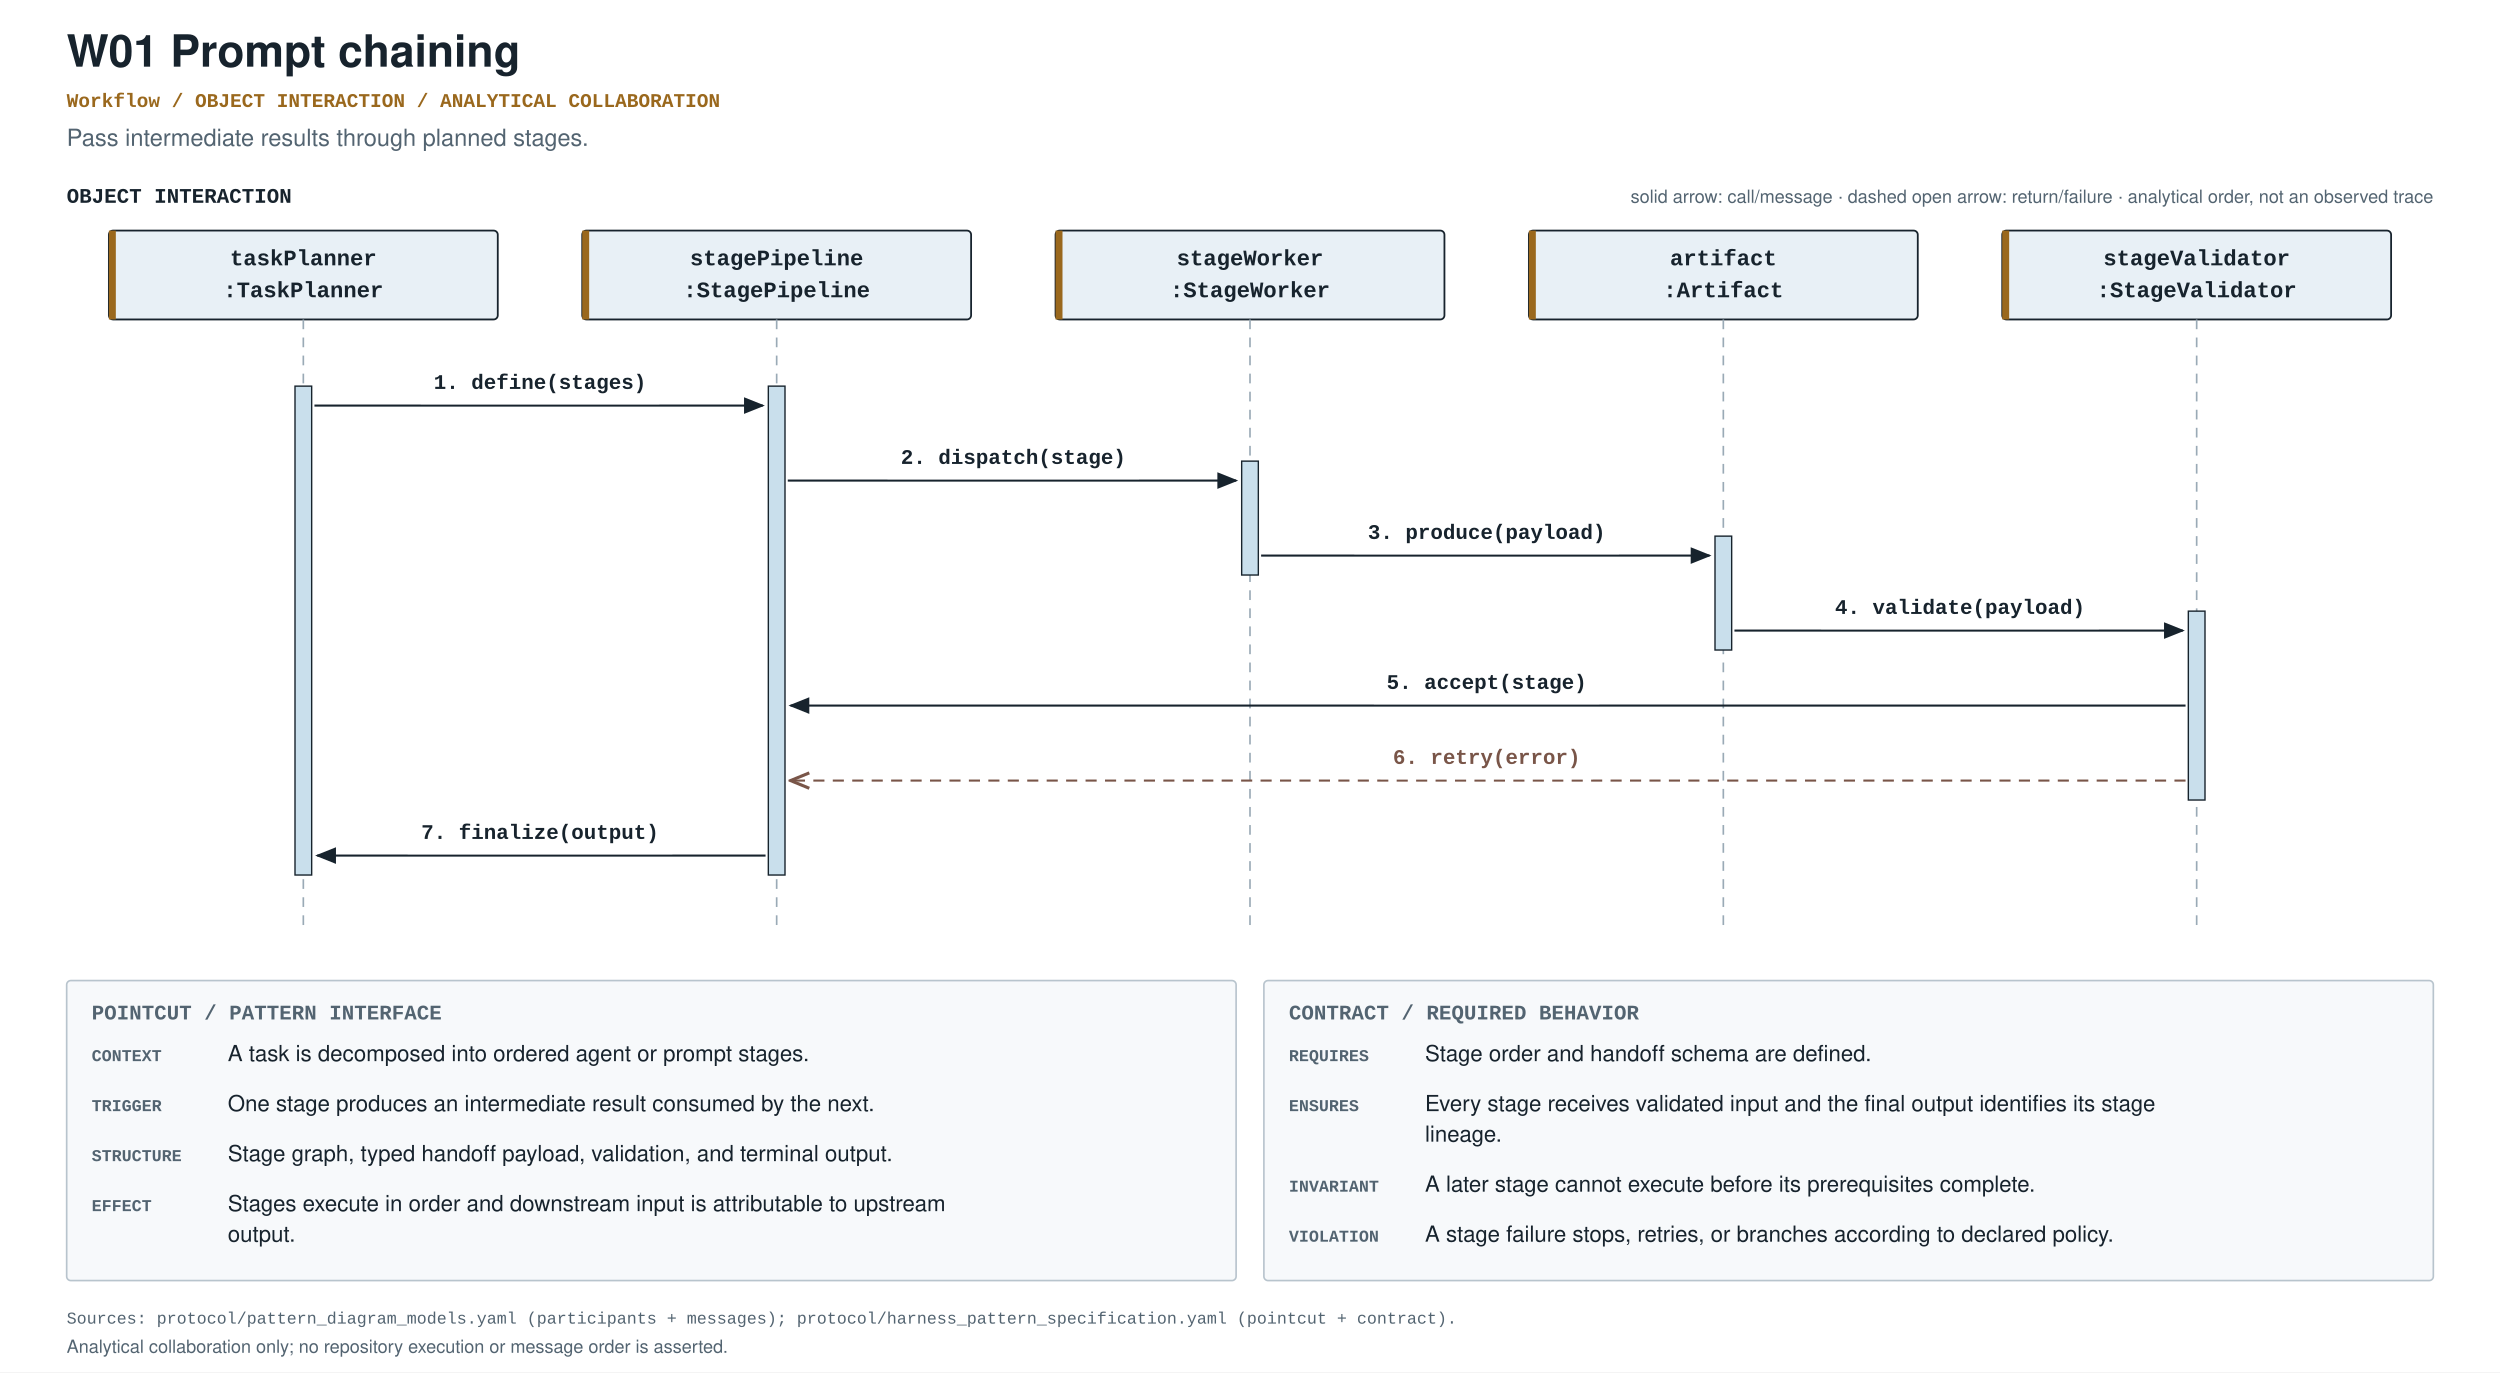
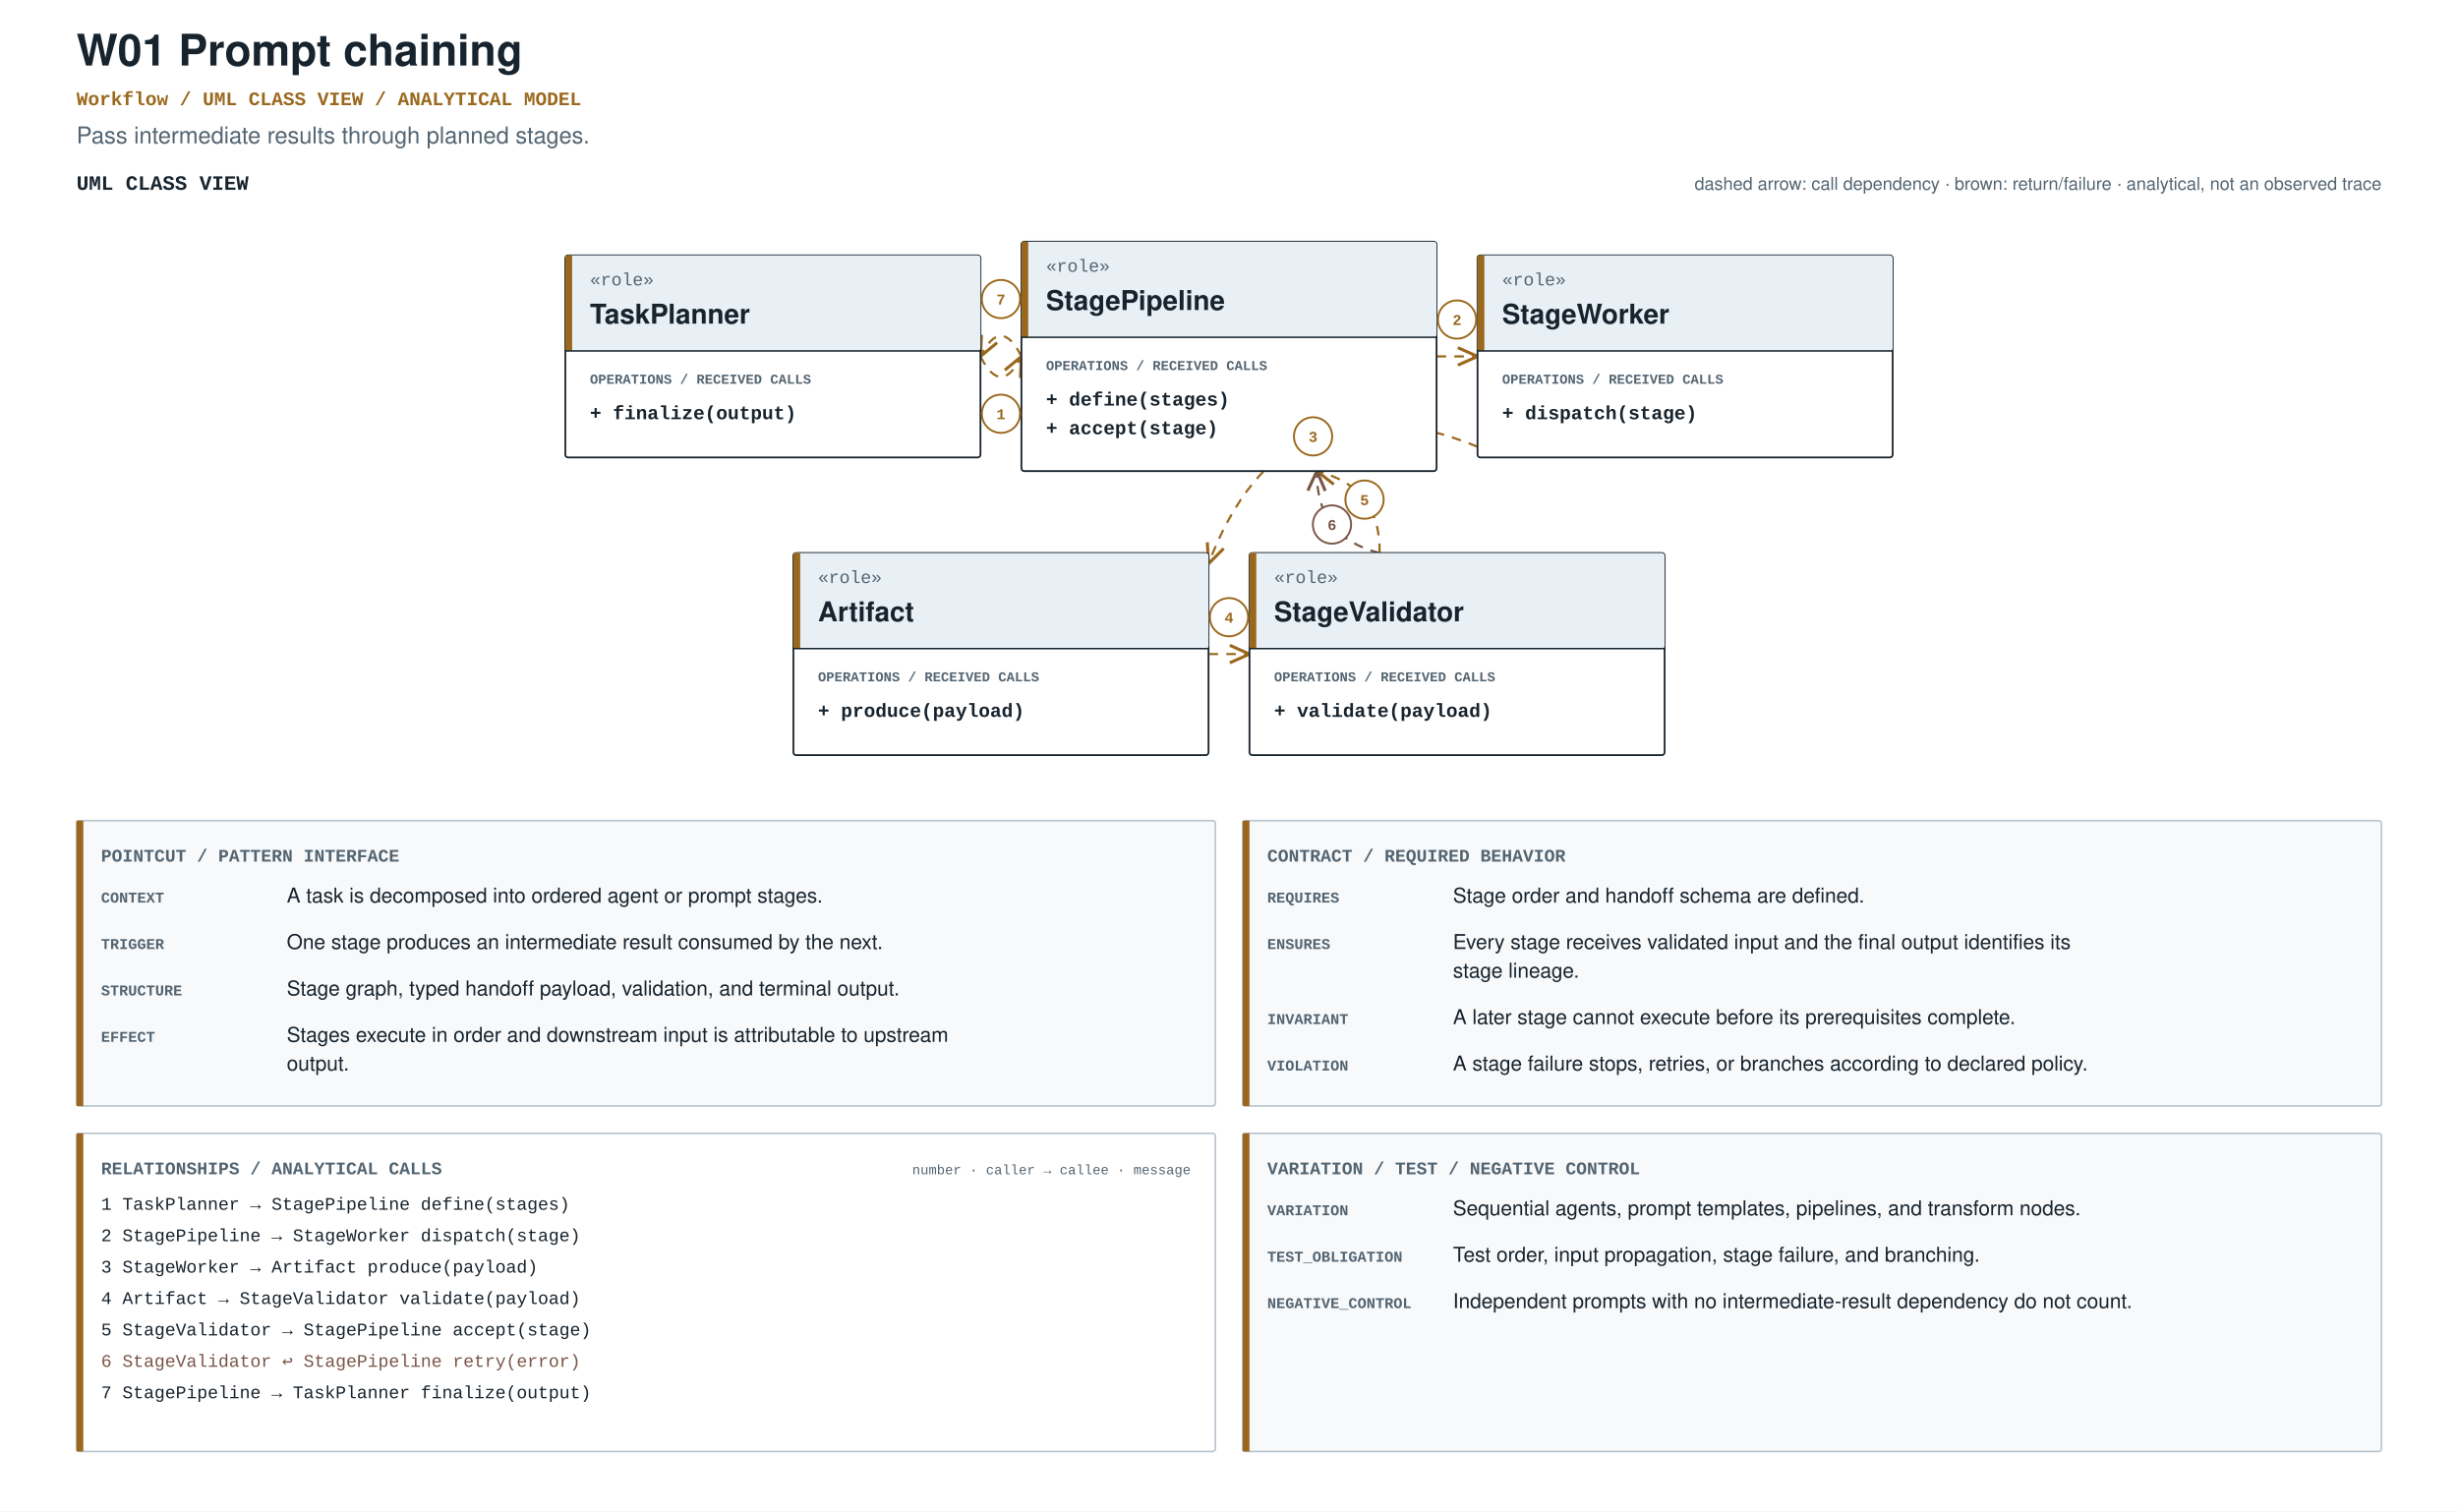
- <svg xmlns="http://www.w3.org/2000/svg" viewBox="0 0 1800 988" width="183mm" height="100.45mm" role="img" data-diagram-type="object-interaction" data-pattern-id="W01" aria-labelledby="title-W01 desc-W01">
+ <svg xmlns="http://www.w3.org/2000/svg" viewBox="0 0 1800 1107" width="183mm" height="112.55mm" role="img" data-diagram-type="uml-class" data-pattern-id="W01" aria-labelledby="title-W01 desc-W01">
  <defs>
-     <marker id="filledArrow" markerWidth="10" markerHeight="8" refX="9" refY="4" orient="auto" markerUnits="strokeWidth">
-       <path d="M0,0 L10,4 L0,8 Z" fill="#17232D" />
+     <marker id="umlOpenAccent" markerWidth="12" markerHeight="10" refX="10" refY="5" orient="auto" markerUnits="strokeWidth">
+       <path d="M1,1 L10,5 L1,9" fill="none" stroke="#9A681D" stroke-width="1.4" />
    </marker>
-     <marker id="openArrow" markerWidth="11" markerHeight="9" refX="10" refY="4.5" orient="auto" markerUnits="strokeWidth">
-       <path d="M1,0.8 L10,4.5 L1,8.2" fill="none" stroke="#795548" stroke-width="1.5" />
+     <marker id="umlOpenReturn" markerWidth="12" markerHeight="10" refX="10" refY="5" orient="auto" markerUnits="strokeWidth">
+       <path d="M1,1 L10,5 L1,9" fill="none" stroke="#795548" stroke-width="1.4" />
    </marker>
  </defs>
-   <rect x="0" y="0" width="1800" height="988" rx="0" fill="#FFFFFF" stroke="none" stroke-width="1.2" />
-   <text x="48" y="48" font-family="Helvetica Neue, Helvetica, Arial, sans-serif" font-size="32" font-weight="700" fill="#17232D" text-anchor="start">W01  Prompt chaining</text>
-   <text x="48" y="77" font-family="Menlo, Monaco, Courier New, monospace" font-size="14" font-weight="700" fill="#9A681D" text-anchor="start">Workflow / OBJECT INTERACTION / ANALYTICAL COLLABORATION</text>
+   <rect x="0" y="0" width="1800" height="1107" rx="0" fill="#FFFFFF" stroke="none" stroke-width="1.2" />
+   <text x="56" y="48" font-family="Helvetica Neue, Helvetica, Arial, sans-serif" font-size="32" font-weight="700" fill="#17232D" text-anchor="start">W01  Prompt chaining</text>
+   <text x="56" y="77" font-family="Menlo, Monaco, Courier New, monospace" font-size="14" font-weight="700" fill="#9A681D" text-anchor="start">Workflow / UML CLASS VIEW / ANALYTICAL MODEL</text>
  <text font-family="Helvetica Neue, Helvetica, Arial, sans-serif" font-size="17" font-weight="400" fill="#536471" text-anchor="start">
-     <tspan x="48" y="105">Pass intermediate results through planned stages.</tspan>
+     <tspan x="56" y="105">Pass intermediate results through planned stages.</tspan>
  </text>
-   <text x="48" y="146" font-family="Menlo, Monaco, Courier New, monospace" font-size="15" font-weight="700" fill="#17232D" text-anchor="start">OBJECT INTERACTION</text>
-   <text x="1752" y="146" font-family="Helvetica Neue, Helvetica, Arial, sans-serif" font-size="13" font-weight="400" fill="#536471" text-anchor="end">solid arrow: call/message · dashed open arrow: return/failure · analytical order, not an observed trace</text>
-   <g class="participant" data-participant="TaskPlanner" data-role="TaskPlanner" data-instance="taskPlanner">
-     <rect x="78.4" y="166" width="280" height="64" rx="3" fill="#E8F0F6" stroke="#17232D" stroke-width="1.3" class="object-header" />
-     <rect x="78.4" y="166" width="5" height="64" rx="0" fill="#9A681D" stroke="none" stroke-width="1.2" />
-     <text x="218.4" y="191" font-family="Menlo, Monaco, Courier New, monospace" font-size="16" font-weight="600" fill="#17232D" text-anchor="middle" class="instance-name">taskPlanner</text>
-     <text x="218.4" y="214" font-family="Menlo, Monaco, Courier New, monospace" font-size="16" font-weight="700" fill="#17232D" text-anchor="middle" class="role-name">:TaskPlanner</text>
-     <line class="lifeline" x1="218.4" y1="230" x2="218.4" y2="672" stroke="#9AAAB6" stroke-width="1.2" stroke-dasharray="7 6" />
-     <rect x="212.4" y="278" width="12" height="352" rx="0" fill="#C9DFEC" stroke="#17232D" stroke-width="1" class="activation" />
+   <text x="56" y="139" font-family="Menlo, Monaco, Courier New, monospace" font-size="15" font-weight="700" fill="#17232D" text-anchor="start">UML CLASS VIEW</text>
+   <text x="1744" y="139" font-family="Helvetica Neue, Helvetica, Arial, sans-serif" font-size="13" font-weight="400" fill="#536471" text-anchor="end">dashed arrow: call dependency · brown: return/failure · analytical, not an observed trace</text>
+   <g class="dependency forward" data-source="TaskPlanner" data-target="StagePipeline" data-numbers="1" data-messages="define(stages)">
+     <path d="M 718 261 Q 733 291 748 261" fill="none" stroke="#9A681D" stroke-width="1.6" stroke-dasharray="7 6" marker-end="url(#umlOpenAccent)" />
  </g>
-   <g class="participant" data-participant="StagePipeline" data-role="StagePipeline" data-instance="stagePipeline">
-     <rect x="419.2" y="166" width="280" height="64" rx="3" fill="#E8F0F6" stroke="#17232D" stroke-width="1.3" class="object-header" />
-     <rect x="419.2" y="166" width="5" height="64" rx="0" fill="#9A681D" stroke="none" stroke-width="1.2" />
-     <text x="559.2" y="191" font-family="Menlo, Monaco, Courier New, monospace" font-size="16" font-weight="600" fill="#17232D" text-anchor="middle" class="instance-name">stagePipeline</text>
-     <text x="559.2" y="214" font-family="Menlo, Monaco, Courier New, monospace" font-size="16" font-weight="700" fill="#17232D" text-anchor="middle" class="role-name">:StagePipeline</text>
-     <line class="lifeline" x1="559.2" y1="230" x2="559.2" y2="672" stroke="#9AAAB6" stroke-width="1.2" stroke-dasharray="7 6" />
-     <rect x="553.2" y="278" width="12" height="352" rx="0" fill="#C9DFEC" stroke="#17232D" stroke-width="1" class="activation" />
+   <g class="dependency forward" data-source="StagePipeline" data-target="StageWorker" data-numbers="2" data-messages="dispatch(stage)">
+     <path d="M 1052 261 Q 1067 261 1082 261" fill="none" stroke="#9A681D" stroke-width="1.6" stroke-dasharray="7 6" marker-end="url(#umlOpenAccent)" />
  </g>
-   <g class="participant" data-participant="StageWorker" data-role="StageWorker" data-instance="stageWorker">
-     <rect x="760" y="166" width="280" height="64" rx="3" fill="#E8F0F6" stroke="#17232D" stroke-width="1.3" class="object-header" />
-     <rect x="760" y="166" width="5" height="64" rx="0" fill="#9A681D" stroke="none" stroke-width="1.2" />
-     <text x="900" y="191" font-family="Menlo, Monaco, Courier New, monospace" font-size="16" font-weight="600" fill="#17232D" text-anchor="middle" class="instance-name">stageWorker</text>
-     <text x="900" y="214" font-family="Menlo, Monaco, Courier New, monospace" font-size="16" font-weight="700" fill="#17232D" text-anchor="middle" class="role-name">:StageWorker</text>
-     <line class="lifeline" x1="900" y1="230" x2="900" y2="672" stroke="#9AAAB6" stroke-width="1.2" stroke-dasharray="7 6" />
-     <rect x="894" y="332" width="12" height="82" rx="0" fill="#C9DFEC" stroke="#17232D" stroke-width="1" class="activation" />
+   <g class="dependency forward" data-source="StageWorker" data-target="Artifact" data-numbers="3" data-messages="produce(payload)">
+     <path d="M 1082 327.14 Q 939.61 269.14 885 412.86" fill="none" stroke="#9A681D" stroke-width="1.6" stroke-dasharray="7 6" marker-end="url(#umlOpenAccent)" />
  </g>
-   <g class="participant" data-participant="Artifact" data-role="Artifact" data-instance="artifact">
-     <rect x="1100.8" y="166" width="280" height="64" rx="3" fill="#E8F0F6" stroke="#17232D" stroke-width="1.3" class="object-header" />
-     <rect x="1100.8" y="166" width="5" height="64" rx="0" fill="#9A681D" stroke="none" stroke-width="1.2" />
-     <text x="1240.8" y="191" font-family="Menlo, Monaco, Courier New, monospace" font-size="16" font-weight="600" fill="#17232D" text-anchor="middle" class="instance-name">artifact</text>
-     <text x="1240.8" y="214" font-family="Menlo, Monaco, Courier New, monospace" font-size="16" font-weight="700" fill="#17232D" text-anchor="middle" class="role-name">:Artifact</text>
-     <line class="lifeline" x1="1240.8" y1="230" x2="1240.8" y2="672" stroke="#9AAAB6" stroke-width="1.2" stroke-dasharray="7 6" />
-     <rect x="1234.8" y="386" width="12" height="82" rx="0" fill="#C9DFEC" stroke="#17232D" stroke-width="1" class="activation" />
+   <g class="dependency forward" data-source="Artifact" data-target="StageValidator" data-numbers="4" data-messages="validate(payload)">
+     <path d="M 885 479 Q 900 479 915 479" fill="none" stroke="#9A681D" stroke-width="1.6" stroke-dasharray="7 6" marker-end="url(#umlOpenAccent)" />
  </g>
-   <g class="participant" data-participant="StageValidator" data-role="StageValidator" data-instance="stageValidator">
-     <rect x="1441.6" y="166" width="280" height="64" rx="3" fill="#E8F0F6" stroke="#17232D" stroke-width="1.3" class="object-header" />
-     <rect x="1441.6" y="166" width="5" height="64" rx="0" fill="#9A681D" stroke="none" stroke-width="1.2" />
-     <text x="1581.6" y="191" font-family="Menlo, Monaco, Courier New, monospace" font-size="16" font-weight="600" fill="#17232D" text-anchor="middle" class="instance-name">stageValidator</text>
-     <text x="1581.6" y="214" font-family="Menlo, Monaco, Courier New, monospace" font-size="16" font-weight="700" fill="#17232D" text-anchor="middle" class="role-name">:StageValidator</text>
-     <line class="lifeline" x1="1581.6" y1="230" x2="1581.6" y2="672" stroke="#9AAAB6" stroke-width="1.2" stroke-dasharray="7 6" />
-     <rect x="1575.6" y="440" width="12" height="136" rx="0" fill="#C9DFEC" stroke="#17232D" stroke-width="1" class="activation" />
+   <g class="dependency forward" data-source="StageValidator" data-target="StagePipeline" data-numbers="5" data-messages="accept(stage)">
+     <path d="M 1010.31 405 Q 1011.15 356.76 964.35 345" fill="none" stroke="#9A681D" stroke-width="1.6" stroke-dasharray="7 6" marker-end="url(#umlOpenAccent)" />
  </g>
-   <g class="message forward" data-number="1" data-source="TaskPlanner" data-target="StagePipeline" data-message="define(stages)">
-     <line x1="226.4" y1="292" x2="549.2" y2="292" stroke="#17232D" stroke-width="1.5" marker-end="url(#filledArrow)" />
-     <rect x="302.9" y="264" width="171.8" height="27" rx="0" fill="#FFFFFF" stroke="none" stroke-width="1.2" class="message-label-background" />
-     <text font-family="Menlo, Monaco, Courier New, monospace" font-size="15" font-weight="600" fill="#17232D" text-anchor="middle" class="message-label">
-       <tspan x="388.8" y="280">1. define(stages)</tspan>
-     </text>
+   <g class="dependency return-or-failure" data-source="StageValidator" data-target="StagePipeline" data-numbers="6" data-messages="retry(error)">
+     <path d="M 1010.31 405 Q 963.52 393.24 964.35 345" fill="none" stroke="#795548" stroke-width="1.6" stroke-dasharray="7 6" marker-end="url(#umlOpenReturn)" />
  </g>
-   <g class="message forward" data-number="2" data-source="StagePipeline" data-target="StageWorker" data-message="dispatch(stage)">
-     <line x1="567.2" y1="346" x2="890" y2="346" stroke="#17232D" stroke-width="1.5" marker-end="url(#filledArrow)" />
-     <rect x="639" y="318" width="181.2" height="27" rx="0" fill="#FFFFFF" stroke="none" stroke-width="1.2" class="message-label-background" />
-     <text font-family="Menlo, Monaco, Courier New, monospace" font-size="15" font-weight="600" fill="#17232D" text-anchor="middle" class="message-label">
-       <tspan x="729.6" y="334">2. dispatch(stage)</tspan>
-     </text>
+   <g class="dependency forward" data-source="StagePipeline" data-target="TaskPlanner" data-numbers="7" data-messages="finalize(output)">
+     <path d="M 748 261 Q 733 231 718 261" fill="none" stroke="#9A681D" stroke-width="1.6" stroke-dasharray="7 6" marker-end="url(#umlOpenAccent)" />
  </g>
-   <g class="message forward" data-number="3" data-source="StageWorker" data-target="Artifact" data-message="produce(payload)">
-     <line x1="908" y1="400" x2="1230.8" y2="400" stroke="#17232D" stroke-width="1.5" marker-end="url(#filledArrow)" />
-     <rect x="975.1" y="372" width="190.6" height="27" rx="0" fill="#FFFFFF" stroke="none" stroke-width="1.2" class="message-label-background" />
-     <text font-family="Menlo, Monaco, Courier New, monospace" font-size="15" font-weight="600" fill="#17232D" text-anchor="middle" class="message-label">
-       <tspan x="1070.4" y="388">3. produce(payload)</tspan>
-     </text>
+   <g class="class-node" data-participant="TaskPlanner" data-role="TaskPlanner" data-layer="0">
+     <rect x="414" y="187" width="304" height="148" rx="2" fill="#FFFFFF" stroke="#17232D" stroke-width="1.3" class="class-box" />
+     <rect x="414" y="187" width="304" height="70" rx="2" fill="#E8F0F6" stroke="none" stroke-width="1.2" class="class-header" />
+     <rect x="414" y="187" width="5" height="70" rx="0" fill="#9A681D" stroke="none" stroke-width="1.2" class="class-accent" />
+     <text x="432" y="209" font-family="Menlo, Monaco, Courier New, monospace" font-size="13" font-weight="400" fill="#536471" text-anchor="start" class="class-stereotype">«role»</text>
+     <text x="432" y="237" font-family="Helvetica Neue, Helvetica, Arial, sans-serif" font-size="20" font-weight="700" fill="#17232D" text-anchor="start" class="class-name">TaskPlanner</text>
+     <line x1="414" y1="257" x2="718" y2="257" stroke="#17232D" stroke-width="1.1" />
+     <text x="432" y="281" font-family="Menlo, Monaco, Courier New, monospace" font-size="10" font-weight="700" fill="#536471" text-anchor="start" class="class-compartment-label">OPERATIONS / RECEIVED CALLS</text>
+     <text x="432" y="307" font-family="Menlo, Monaco, Courier New, monospace" font-size="14" font-weight="600" fill="#17232D" text-anchor="start" class="class-operation">+ finalize(output)</text>
  </g>
-   <g class="message forward" data-number="4" data-source="Artifact" data-target="StageValidator" data-message="validate(payload)">
-     <line x1="1248.8" y1="454" x2="1571.6" y2="454" stroke="#17232D" stroke-width="1.5" marker-end="url(#filledArrow)" />
-     <rect x="1311.2" y="426" width="200" height="27" rx="0" fill="#FFFFFF" stroke="none" stroke-width="1.2" class="message-label-background" />
-     <text font-family="Menlo, Monaco, Courier New, monospace" font-size="15" font-weight="600" fill="#17232D" text-anchor="middle" class="message-label">
-       <tspan x="1411.2" y="442">4. validate(payload)</tspan>
-     </text>
+   <g class="class-node" data-participant="StagePipeline" data-role="StagePipeline" data-layer="0">
+     <rect x="748" y="177" width="304" height="168" rx="2" fill="#FFFFFF" stroke="#17232D" stroke-width="1.3" class="class-box" />
+     <rect x="748" y="177" width="304" height="70" rx="2" fill="#E8F0F6" stroke="none" stroke-width="1.2" class="class-header" />
+     <rect x="748" y="177" width="5" height="70" rx="0" fill="#9A681D" stroke="none" stroke-width="1.2" class="class-accent" />
+     <text x="766" y="199" font-family="Menlo, Monaco, Courier New, monospace" font-size="13" font-weight="400" fill="#536471" text-anchor="start" class="class-stereotype">«role»</text>
+     <text x="766" y="227" font-family="Helvetica Neue, Helvetica, Arial, sans-serif" font-size="20" font-weight="700" fill="#17232D" text-anchor="start" class="class-name">StagePipeline</text>
+     <line x1="748" y1="247" x2="1052" y2="247" stroke="#17232D" stroke-width="1.1" />
+     <text x="766" y="271" font-family="Menlo, Monaco, Courier New, monospace" font-size="10" font-weight="700" fill="#536471" text-anchor="start" class="class-compartment-label">OPERATIONS / RECEIVED CALLS</text>
+     <text x="766" y="297" font-family="Menlo, Monaco, Courier New, monospace" font-size="14" font-weight="600" fill="#17232D" text-anchor="start" class="class-operation">+ define(stages)</text>
+     <text x="766" y="318" font-family="Menlo, Monaco, Courier New, monospace" font-size="14" font-weight="600" fill="#17232D" text-anchor="start" class="class-operation">+ accept(stage)</text>
  </g>
-   <g class="message forward" data-number="5" data-source="StageValidator" data-target="StagePipeline" data-message="accept(stage)">
-     <line x1="1573.6" y1="508" x2="569.2" y2="508" stroke="#17232D" stroke-width="1.5" marker-end="url(#filledArrow)" />
-     <rect x="989.2" y="480" width="162.4" height="27" rx="0" fill="#FFFFFF" stroke="none" stroke-width="1.2" class="message-label-background" />
-     <text font-family="Menlo, Monaco, Courier New, monospace" font-size="15" font-weight="600" fill="#17232D" text-anchor="middle" class="message-label">
-       <tspan x="1070.4" y="496">5. accept(stage)</tspan>
-     </text>
+   <g class="class-node" data-participant="StageWorker" data-role="StageWorker" data-layer="0">
+     <rect x="1082" y="187" width="304" height="148" rx="2" fill="#FFFFFF" stroke="#17232D" stroke-width="1.3" class="class-box" />
+     <rect x="1082" y="187" width="304" height="70" rx="2" fill="#E8F0F6" stroke="none" stroke-width="1.2" class="class-header" />
+     <rect x="1082" y="187" width="5" height="70" rx="0" fill="#9A681D" stroke="none" stroke-width="1.2" class="class-accent" />
+     <text x="1100" y="209" font-family="Menlo, Monaco, Courier New, monospace" font-size="13" font-weight="400" fill="#536471" text-anchor="start" class="class-stereotype">«role»</text>
+     <text x="1100" y="237" font-family="Helvetica Neue, Helvetica, Arial, sans-serif" font-size="20" font-weight="700" fill="#17232D" text-anchor="start" class="class-name">StageWorker</text>
+     <line x1="1082" y1="257" x2="1386" y2="257" stroke="#17232D" stroke-width="1.1" />
+     <text x="1100" y="281" font-family="Menlo, Monaco, Courier New, monospace" font-size="10" font-weight="700" fill="#536471" text-anchor="start" class="class-compartment-label">OPERATIONS / RECEIVED CALLS</text>
+     <text x="1100" y="307" font-family="Menlo, Monaco, Courier New, monospace" font-size="14" font-weight="600" fill="#17232D" text-anchor="start" class="class-operation">+ dispatch(stage)</text>
  </g>
-   <g class="message return-or-failure" data-number="6" data-source="StageValidator" data-target="StagePipeline" data-message="retry(error)">
-     <line x1="1573.6" y1="562" x2="569.2" y2="562" stroke="#795548" stroke-width="1.5" marker-end="url(#openArrow)" stroke-dasharray="8 6" />
-     <rect x="993.9" y="534" width="153" height="27" rx="0" fill="#FFFFFF" stroke="none" stroke-width="1.2" class="message-label-background" />
-     <text font-family="Menlo, Monaco, Courier New, monospace" font-size="15" font-weight="600" fill="#795548" text-anchor="middle" class="message-label">
-       <tspan x="1070.4" y="550">6. retry(error)</tspan>
-     </text>
+   <g class="class-node" data-participant="Artifact" data-role="Artifact" data-layer="1">
+     <rect x="581" y="405" width="304" height="148" rx="2" fill="#FFFFFF" stroke="#17232D" stroke-width="1.3" class="class-box" />
+     <rect x="581" y="405" width="304" height="70" rx="2" fill="#E8F0F6" stroke="none" stroke-width="1.2" class="class-header" />
+     <rect x="581" y="405" width="5" height="70" rx="0" fill="#9A681D" stroke="none" stroke-width="1.2" class="class-accent" />
+     <text x="599" y="427" font-family="Menlo, Monaco, Courier New, monospace" font-size="13" font-weight="400" fill="#536471" text-anchor="start" class="class-stereotype">«role»</text>
+     <text x="599" y="455" font-family="Helvetica Neue, Helvetica, Arial, sans-serif" font-size="20" font-weight="700" fill="#17232D" text-anchor="start" class="class-name">Artifact</text>
+     <line x1="581" y1="475" x2="885" y2="475" stroke="#17232D" stroke-width="1.1" />
+     <text x="599" y="499" font-family="Menlo, Monaco, Courier New, monospace" font-size="10" font-weight="700" fill="#536471" text-anchor="start" class="class-compartment-label">OPERATIONS / RECEIVED CALLS</text>
+     <text x="599" y="525" font-family="Menlo, Monaco, Courier New, monospace" font-size="14" font-weight="600" fill="#17232D" text-anchor="start" class="class-operation">+ produce(payload)</text>
  </g>
-   <g class="message forward" data-number="7" data-source="StagePipeline" data-target="TaskPlanner" data-message="finalize(output)">
-     <line x1="551.2" y1="616" x2="228.4" y2="616" stroke="#17232D" stroke-width="1.5" marker-end="url(#filledArrow)" />
-     <rect x="293.5" y="588" width="190.6" height="27" rx="0" fill="#FFFFFF" stroke="none" stroke-width="1.2" class="message-label-background" />
-     <text font-family="Menlo, Monaco, Courier New, monospace" font-size="15" font-weight="600" fill="#17232D" text-anchor="middle" class="message-label">
-       <tspan x="388.8" y="604">7. finalize(output)</tspan>
-     </text>
+   <g class="class-node" data-participant="StageValidator" data-role="StageValidator" data-layer="1">
+     <rect x="915" y="405" width="304" height="148" rx="2" fill="#FFFFFF" stroke="#17232D" stroke-width="1.3" class="class-box" />
+     <rect x="915" y="405" width="304" height="70" rx="2" fill="#E8F0F6" stroke="none" stroke-width="1.2" class="class-header" />
+     <rect x="915" y="405" width="5" height="70" rx="0" fill="#9A681D" stroke="none" stroke-width="1.2" class="class-accent" />
+     <text x="933" y="427" font-family="Menlo, Monaco, Courier New, monospace" font-size="13" font-weight="400" fill="#536471" text-anchor="start" class="class-stereotype">«role»</text>
+     <text x="933" y="455" font-family="Helvetica Neue, Helvetica, Arial, sans-serif" font-size="20" font-weight="700" fill="#17232D" text-anchor="start" class="class-name">StageValidator</text>
+     <line x1="915" y1="475" x2="1219" y2="475" stroke="#17232D" stroke-width="1.1" />
+     <text x="933" y="499" font-family="Menlo, Monaco, Courier New, monospace" font-size="10" font-weight="700" fill="#536471" text-anchor="start" class="class-compartment-label">OPERATIONS / RECEIVED CALLS</text>
+     <text x="933" y="525" font-family="Menlo, Monaco, Courier New, monospace" font-size="14" font-weight="600" fill="#17232D" text-anchor="start" class="class-operation">+ validate(payload)</text>
  </g>
-   <rect x="48" y="706" width="842" height="216" rx="3" fill="#F7F9FB" stroke="#B8C4CD" stroke-width="1.2" />
-   <text x="66" y="734" font-family="Menlo, Monaco, Courier New, monospace" font-size="15" font-weight="700" fill="#536471" text-anchor="start">POINTCUT / PATTERN INTERFACE</text>
-   <text x="66" y="764" font-family="Menlo, Monaco, Courier New, monospace" font-size="12" font-weight="700" fill="#536471" text-anchor="start">CONTEXT</text>
-   <text font-family="Helvetica Neue, Helvetica, Arial, sans-serif" font-size="16" font-weight="400" fill="#17232D" text-anchor="start">
-     <tspan x="164" y="764">A task is decomposed into ordered agent or prompt stages.</tspan>
+   <g class="dependency-badge">
+     <circle cx="733" cy="303" r="14" fill="#FFFFFF" stroke="#9A681D" stroke-width="1.4" />
+     <text x="733" y="307" font-family="Menlo, Monaco, Courier New, monospace" font-size="11" font-weight="700" fill="#9A681D" text-anchor="middle">1</text>
+   </g>
+   <g class="dependency-badge">
+     <circle cx="1067" cy="234" r="14" fill="#FFFFFF" stroke="#9A681D" stroke-width="1.4" />
+     <text x="1067" y="238" font-family="Menlo, Monaco, Courier New, monospace" font-size="11" font-weight="700" fill="#9A681D" text-anchor="middle">2</text>
+   </g>
+   <g class="dependency-badge">
+     <circle cx="961.56" cy="319.57" r="14" fill="#FFFFFF" stroke="#9A681D" stroke-width="1.4" />
+     <text x="961.56" y="323.57" font-family="Menlo, Monaco, Courier New, monospace" font-size="11" font-weight="700" fill="#9A681D" text-anchor="middle">3</text>
+   </g>
+   <g class="dependency-badge">
+     <circle cx="900" cy="452" r="14" fill="#FFFFFF" stroke="#9A681D" stroke-width="1.4" />
+     <text x="900" y="456" font-family="Menlo, Monaco, Courier New, monospace" font-size="11" font-weight="700" fill="#9A681D" text-anchor="middle">4</text>
+   </g>
+   <g class="dependency-badge">
+     <circle cx="999.24" cy="365.88" r="14" fill="#FFFFFF" stroke="#9A681D" stroke-width="1.4" />
+     <text x="999.24" y="369.88" font-family="Menlo, Monaco, Courier New, monospace" font-size="11" font-weight="700" fill="#9A681D" text-anchor="middle">5</text>
+   </g>
+   <g class="dependency-badge">
+     <circle cx="975.42" cy="384.12" r="14" fill="#FFFFFF" stroke="#795548" stroke-width="1.4" />
+     <text x="975.42" y="388.12" font-family="Menlo, Monaco, Courier New, monospace" font-size="11" font-weight="700" fill="#795548" text-anchor="middle">6</text>
+   </g>
+   <g class="dependency-badge">
+     <circle cx="733" cy="219" r="14" fill="#FFFFFF" stroke="#9A681D" stroke-width="1.4" />
+     <text x="733" y="223" font-family="Menlo, Monaco, Courier New, monospace" font-size="11" font-weight="700" fill="#9A681D" text-anchor="middle">7</text>
+   </g>
+   <rect x="56" y="601" width="834" height="209" rx="2" fill="#F7F9FB" stroke="#B8C4CD" stroke-width="1.2" />
+   <rect x="56" y="601" width="5" height="209" rx="0" fill="#9A681D" stroke="none" stroke-width="1.2" />
+   <text x="74" y="631" font-family="Menlo, Monaco, Courier New, monospace" font-size="13" font-weight="700" fill="#536471" text-anchor="start">POINTCUT / PATTERN INTERFACE</text>
+   <text x="74" y="661" font-family="Menlo, Monaco, Courier New, monospace" font-size="11" font-weight="700" fill="#536471" text-anchor="start">CONTEXT</text>
+   <text font-family="Helvetica Neue, Helvetica, Arial, sans-serif" font-size="15" font-weight="400" fill="#17232D" text-anchor="start">
+     <tspan x="210" y="661">A task is decomposed into ordered agent or prompt stages.</tspan>
  </text>
-   <text x="66" y="800" font-family="Menlo, Monaco, Courier New, monospace" font-size="12" font-weight="700" fill="#536471" text-anchor="start">TRIGGER</text>
-   <text font-family="Helvetica Neue, Helvetica, Arial, sans-serif" font-size="16" font-weight="400" fill="#17232D" text-anchor="start">
-     <tspan x="164" y="800">One stage produces an intermediate result consumed by the next.</tspan>
+   <text x="74" y="695" font-family="Menlo, Monaco, Courier New, monospace" font-size="11" font-weight="700" fill="#536471" text-anchor="start">TRIGGER</text>
+   <text font-family="Helvetica Neue, Helvetica, Arial, sans-serif" font-size="15" font-weight="400" fill="#17232D" text-anchor="start">
+     <tspan x="210" y="695">One stage produces an intermediate result consumed by the next.</tspan>
  </text>
-   <text x="66" y="836" font-family="Menlo, Monaco, Courier New, monospace" font-size="12" font-weight="700" fill="#536471" text-anchor="start">STRUCTURE</text>
-   <text font-family="Helvetica Neue, Helvetica, Arial, sans-serif" font-size="16" font-weight="400" fill="#17232D" text-anchor="start">
-     <tspan x="164" y="836">Stage graph, typed handoff payload, validation, and terminal output.</tspan>
+   <text x="74" y="729" font-family="Menlo, Monaco, Courier New, monospace" font-size="11" font-weight="700" fill="#536471" text-anchor="start">STRUCTURE</text>
+   <text font-family="Helvetica Neue, Helvetica, Arial, sans-serif" font-size="15" font-weight="400" fill="#17232D" text-anchor="start">
+     <tspan x="210" y="729">Stage graph, typed handoff payload, validation, and terminal output.</tspan>
  </text>
-   <text x="66" y="872" font-family="Menlo, Monaco, Courier New, monospace" font-size="12" font-weight="700" fill="#536471" text-anchor="start">EFFECT</text>
-   <text font-family="Helvetica Neue, Helvetica, Arial, sans-serif" font-size="16" font-weight="400" fill="#17232D" text-anchor="start">
-     <tspan x="164" y="872">Stages execute in order and downstream input is attributable to upstream</tspan>
-     <tspan x="164" y="894">output.</tspan>
+   <text x="74" y="763" font-family="Menlo, Monaco, Courier New, monospace" font-size="11" font-weight="700" fill="#536471" text-anchor="start">EFFECT</text>
+   <text font-family="Helvetica Neue, Helvetica, Arial, sans-serif" font-size="15" font-weight="400" fill="#17232D" text-anchor="start">
+     <tspan x="210" y="763">Stages execute in order and downstream input is attributable to upstream</tspan>
+     <tspan x="210" y="784">output.</tspan>
  </text>
-   <rect x="910" y="706" width="842" height="216" rx="3" fill="#F7F9FB" stroke="#B8C4CD" stroke-width="1.2" />
-   <text x="928" y="734" font-family="Menlo, Monaco, Courier New, monospace" font-size="15" font-weight="700" fill="#536471" text-anchor="start">CONTRACT / REQUIRED BEHAVIOR</text>
-   <text x="928" y="764" font-family="Menlo, Monaco, Courier New, monospace" font-size="12" font-weight="700" fill="#536471" text-anchor="start">REQUIRES</text>
-   <text font-family="Helvetica Neue, Helvetica, Arial, sans-serif" font-size="16" font-weight="400" fill="#17232D" text-anchor="start">
-     <tspan x="1026" y="764">Stage order and handoff schema are defined.</tspan>
+   <rect x="910" y="601" width="834" height="209" rx="2" fill="#F7F9FB" stroke="#B8C4CD" stroke-width="1.2" />
+   <rect x="910" y="601" width="5" height="209" rx="0" fill="#9A681D" stroke="none" stroke-width="1.2" />
+   <text x="928" y="631" font-family="Menlo, Monaco, Courier New, monospace" font-size="13" font-weight="700" fill="#536471" text-anchor="start">CONTRACT / REQUIRED BEHAVIOR</text>
+   <text x="928" y="661" font-family="Menlo, Monaco, Courier New, monospace" font-size="11" font-weight="700" fill="#536471" text-anchor="start">REQUIRES</text>
+   <text font-family="Helvetica Neue, Helvetica, Arial, sans-serif" font-size="15" font-weight="400" fill="#17232D" text-anchor="start">
+     <tspan x="1064" y="661">Stage order and handoff schema are defined.</tspan>
  </text>
-   <text x="928" y="800" font-family="Menlo, Monaco, Courier New, monospace" font-size="12" font-weight="700" fill="#536471" text-anchor="start">ENSURES</text>
-   <text font-family="Helvetica Neue, Helvetica, Arial, sans-serif" font-size="16" font-weight="400" fill="#17232D" text-anchor="start">
-     <tspan x="1026" y="800">Every stage receives validated input and the final output identifies its stage</tspan>
-     <tspan x="1026" y="822">lineage.</tspan>
+   <text x="928" y="695" font-family="Menlo, Monaco, Courier New, monospace" font-size="11" font-weight="700" fill="#536471" text-anchor="start">ENSURES</text>
+   <text font-family="Helvetica Neue, Helvetica, Arial, sans-serif" font-size="15" font-weight="400" fill="#17232D" text-anchor="start">
+     <tspan x="1064" y="695">Every stage receives validated input and the final output identifies its</tspan>
+     <tspan x="1064" y="716">stage lineage.</tspan>
  </text>
-   <text x="928" y="858" font-family="Menlo, Monaco, Courier New, monospace" font-size="12" font-weight="700" fill="#536471" text-anchor="start">INVARIANT</text>
-   <text font-family="Helvetica Neue, Helvetica, Arial, sans-serif" font-size="16" font-weight="400" fill="#17232D" text-anchor="start">
-     <tspan x="1026" y="858">A later stage cannot execute before its prerequisites complete.</tspan>
+   <text x="928" y="750" font-family="Menlo, Monaco, Courier New, monospace" font-size="11" font-weight="700" fill="#536471" text-anchor="start">INVARIANT</text>
+   <text font-family="Helvetica Neue, Helvetica, Arial, sans-serif" font-size="15" font-weight="400" fill="#17232D" text-anchor="start">
+     <tspan x="1064" y="750">A later stage cannot execute before its prerequisites complete.</tspan>
  </text>
-   <text x="928" y="894" font-family="Menlo, Monaco, Courier New, monospace" font-size="12" font-weight="700" fill="#536471" text-anchor="start">VIOLATION</text>
-   <text font-family="Helvetica Neue, Helvetica, Arial, sans-serif" font-size="16" font-weight="400" fill="#17232D" text-anchor="start">
-     <tspan x="1026" y="894">A stage failure stops, retries, or branches according to declared policy.</tspan>
+   <text x="928" y="784" font-family="Menlo, Monaco, Courier New, monospace" font-size="11" font-weight="700" fill="#536471" text-anchor="start">VIOLATION</text>
+   <text font-family="Helvetica Neue, Helvetica, Arial, sans-serif" font-size="15" font-weight="400" fill="#17232D" text-anchor="start">
+     <tspan x="1064" y="784">A stage failure stops, retries, or branches according to declared policy.</tspan>
  </text>
-   <text x="48" y="953" font-family="Menlo, Monaco, Courier New, monospace" font-size="12" font-weight="400" fill="#536471" text-anchor="start">Sources: protocol/pattern_diagram_models.yaml (participants + messages); protocol/harness_pattern_specification.yaml (pointcut + contract).</text>
-   <text x="48" y="974" font-family="Helvetica Neue, Helvetica, Arial, sans-serif" font-size="13" font-weight="400" fill="#536471" text-anchor="start">Analytical collaboration only; no repository execution or message order is asserted.</text>
+   <rect x="56" y="830" width="834" height="233" rx="2" fill="#FFFFFF" stroke="#B8C4CD" stroke-width="1.2" />
+   <rect x="56" y="830" width="5" height="233" rx="0" fill="#9A681D" stroke="none" stroke-width="1.2" />
+   <text x="74" y="860" font-family="Menlo, Monaco, Courier New, monospace" font-size="13" font-weight="700" fill="#536471" text-anchor="start">RELATIONSHIPS / ANALYTICAL CALLS</text>
+   <text x="872" y="860" font-family="Menlo, Monaco, Courier New, monospace" font-size="10" font-weight="400" fill="#536471" text-anchor="end">number · caller → callee · message</text>
+   <text font-family="Menlo, Monaco, Courier New, monospace" font-size="13" font-weight="400" fill="#17232D" text-anchor="start">
+     <tspan x="74" y="886">1 TaskPlanner → StagePipeline define(stages)</tspan>
+   </text>
+   <text font-family="Menlo, Monaco, Courier New, monospace" font-size="13" font-weight="400" fill="#17232D" text-anchor="start">
+     <tspan x="74" y="909">2 StagePipeline → StageWorker dispatch(stage)</tspan>
+   </text>
+   <text font-family="Menlo, Monaco, Courier New, monospace" font-size="13" font-weight="400" fill="#17232D" text-anchor="start">
+     <tspan x="74" y="932">3 StageWorker → Artifact produce(payload)</tspan>
+   </text>
+   <text font-family="Menlo, Monaco, Courier New, monospace" font-size="13" font-weight="400" fill="#17232D" text-anchor="start">
+     <tspan x="74" y="955">4 Artifact → StageValidator validate(payload)</tspan>
+   </text>
+   <text font-family="Menlo, Monaco, Courier New, monospace" font-size="13" font-weight="400" fill="#17232D" text-anchor="start">
+     <tspan x="74" y="978">5 StageValidator → StagePipeline accept(stage)</tspan>
+   </text>
+   <text font-family="Menlo, Monaco, Courier New, monospace" font-size="13" font-weight="400" fill="#795548" text-anchor="start">
+     <tspan x="74" y="1001">6 StageValidator ↩ StagePipeline retry(error)</tspan>
+   </text>
+   <text font-family="Menlo, Monaco, Courier New, monospace" font-size="13" font-weight="400" fill="#17232D" text-anchor="start">
+     <tspan x="74" y="1024">7 StagePipeline → TaskPlanner finalize(output)</tspan>
+   </text>
+   <rect x="910" y="830" width="834" height="233" rx="2" fill="#F7F9FB" stroke="#B8C4CD" stroke-width="1.2" />
+   <rect x="910" y="830" width="5" height="233" rx="0" fill="#9A681D" stroke="none" stroke-width="1.2" />
+   <text x="928" y="860" font-family="Menlo, Monaco, Courier New, monospace" font-size="13" font-weight="700" fill="#536471" text-anchor="start">VARIATION / TEST / NEGATIVE CONTROL</text>
+   <text x="928" y="890" font-family="Menlo, Monaco, Courier New, monospace" font-size="11" font-weight="700" fill="#536471" text-anchor="start">VARIATION</text>
+   <text font-family="Helvetica Neue, Helvetica, Arial, sans-serif" font-size="15" font-weight="400" fill="#17232D" text-anchor="start">
+     <tspan x="1064" y="890">Sequential agents, prompt templates, pipelines, and transform nodes.</tspan>
+   </text>
+   <text x="928" y="924" font-family="Menlo, Monaco, Courier New, monospace" font-size="11" font-weight="700" fill="#536471" text-anchor="start">TEST_OBLIGATION</text>
+   <text font-family="Helvetica Neue, Helvetica, Arial, sans-serif" font-size="15" font-weight="400" fill="#17232D" text-anchor="start">
+     <tspan x="1064" y="924">Test order, input propagation, stage failure, and branching.</tspan>
+   </text>
+   <text x="928" y="958" font-family="Menlo, Monaco, Courier New, monospace" font-size="11" font-weight="700" fill="#536471" text-anchor="start">NEGATIVE_CONTROL</text>
+   <text font-family="Helvetica Neue, Helvetica, Arial, sans-serif" font-size="15" font-weight="400" fill="#17232D" text-anchor="start">
+     <tspan x="1064" y="958">Independent prompts with no intermediate-result dependency do not count.</tspan>
+   </text>
</svg>
